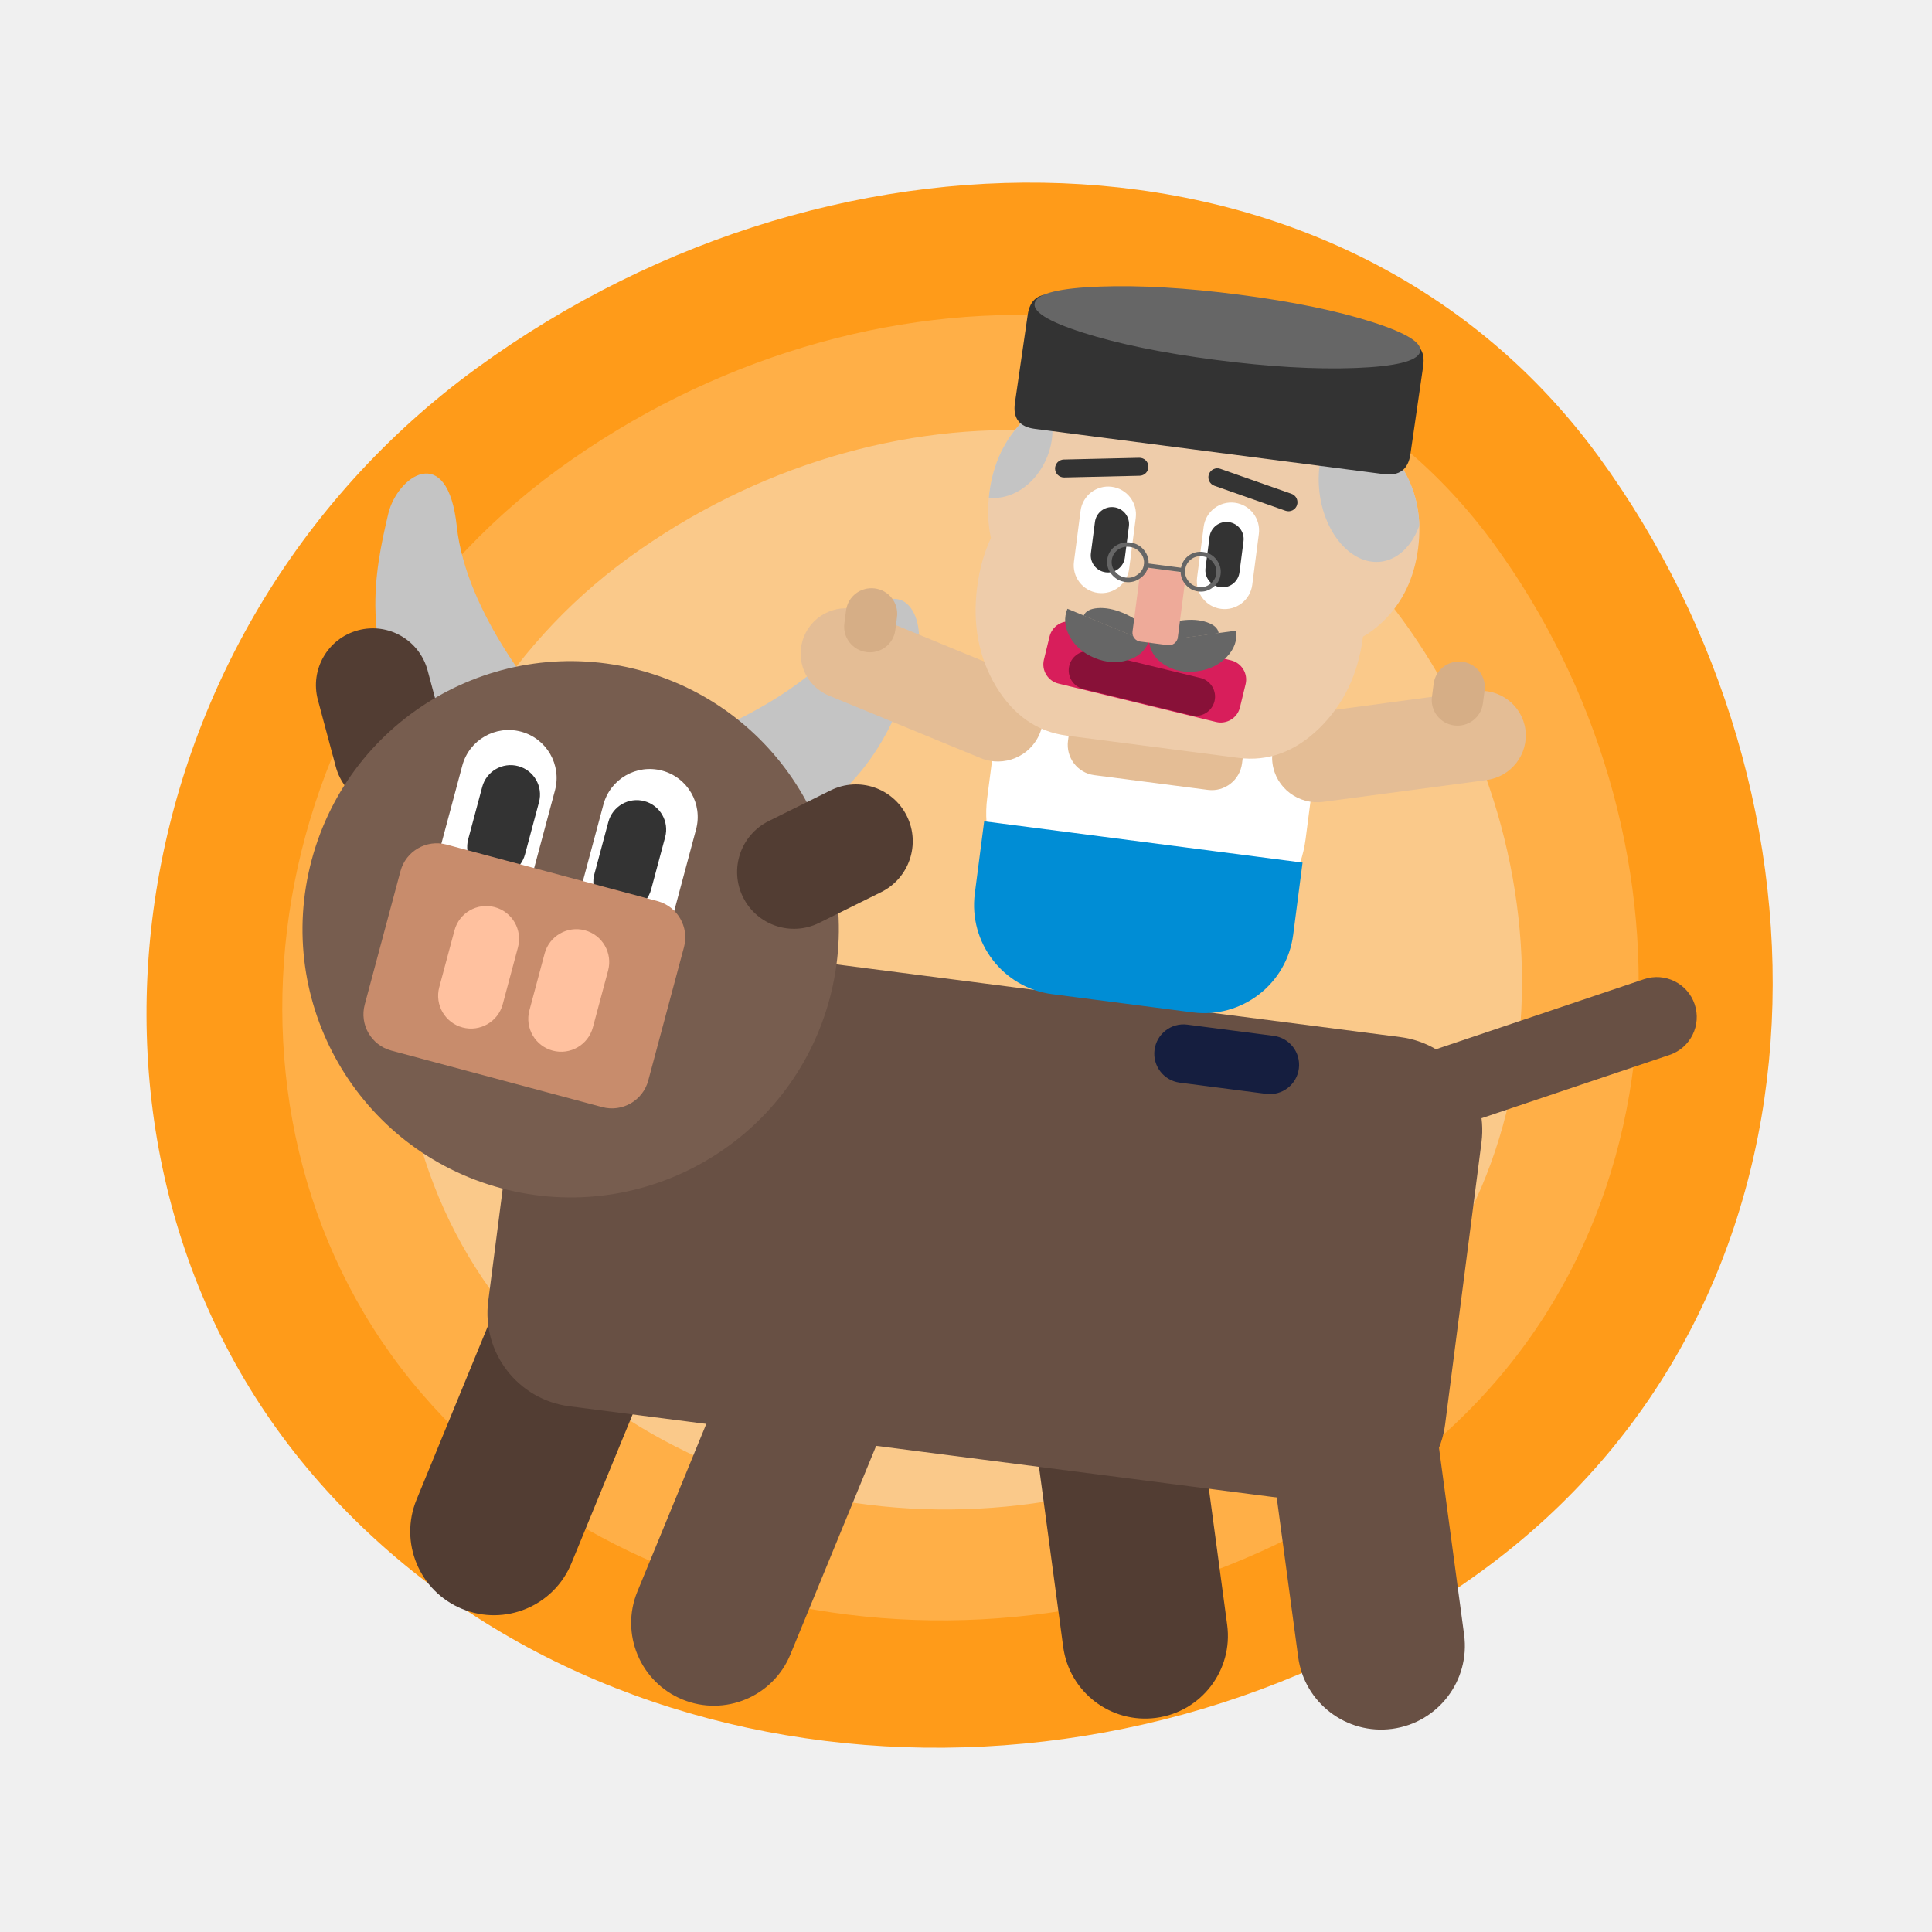
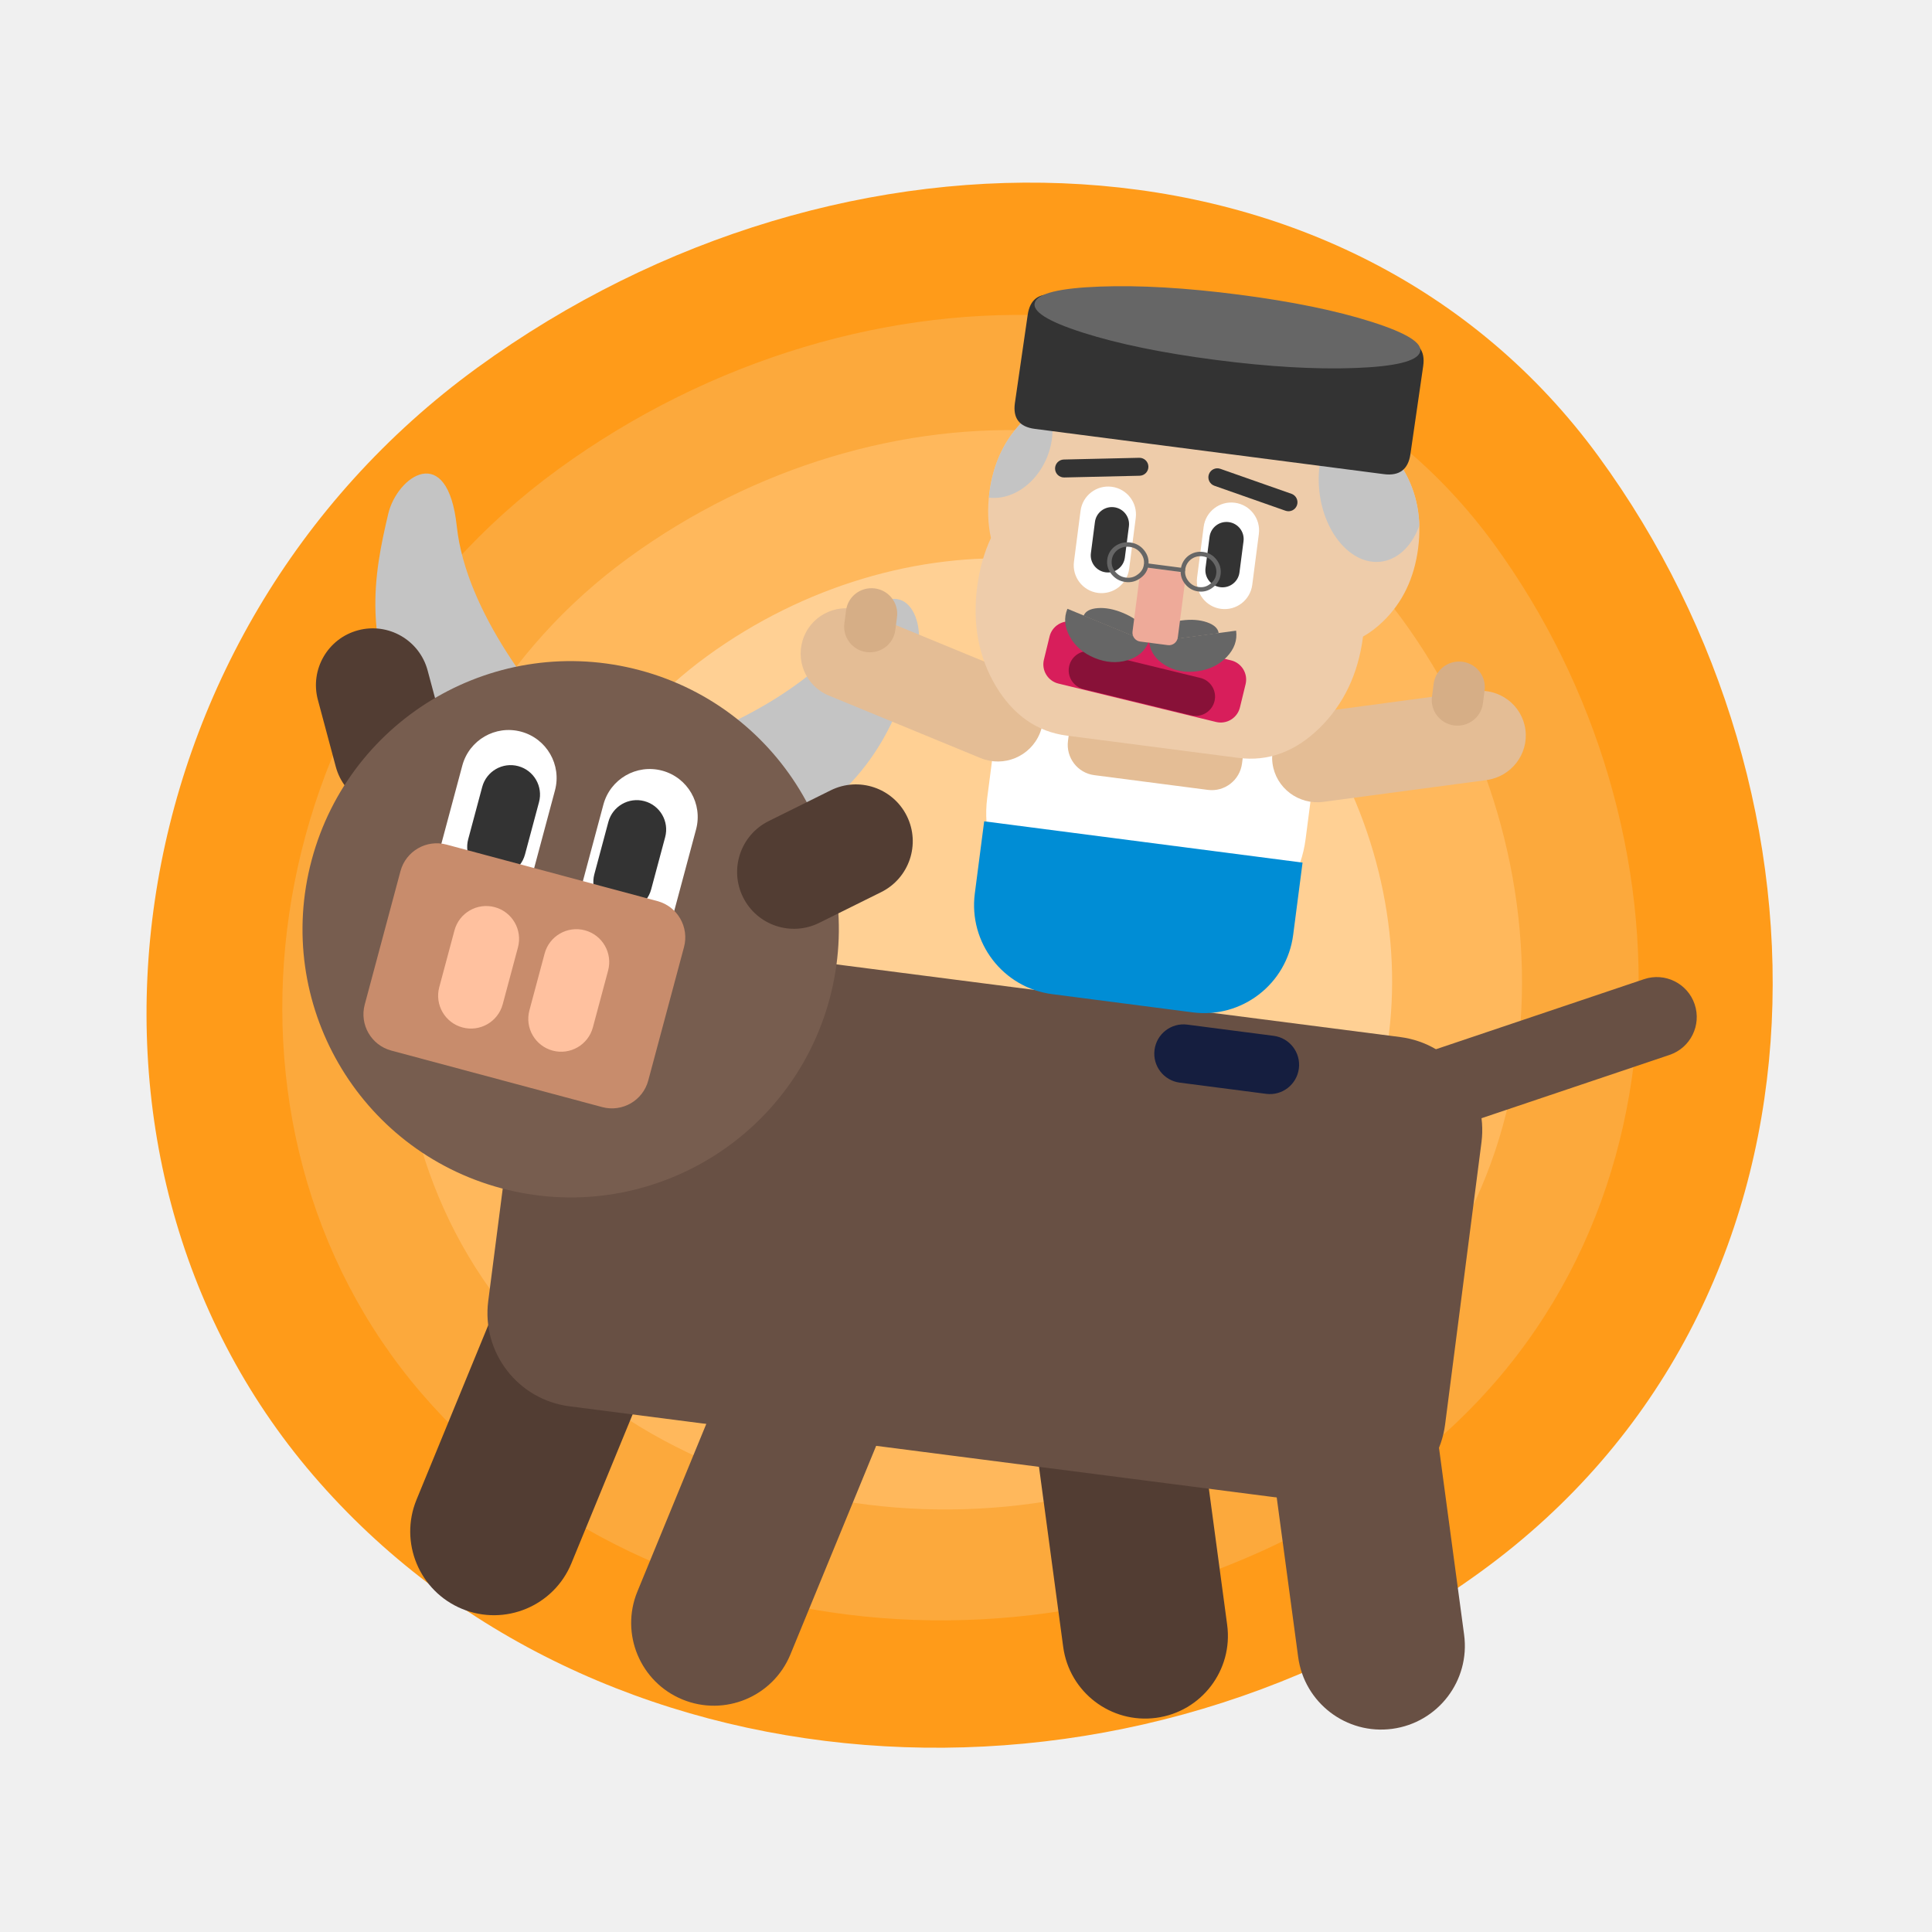
<svg xmlns="http://www.w3.org/2000/svg" width="620" height="620" viewBox="0 0 620 620" fill="none">
  <g clip-path="url(#clip0)">
    <path d="M512.951 146.417C592.985 255.869 592.775 418.832 475.335 504.28C357.895 589.728 189.922 577.599 100.483 473.397C12.158 370.494 35.713 203.458 153.153 118.01C270.593 32.562 432.918 36.965 512.951 146.417Z" fill="#FF9B19" />
-     <path d="M479.225 174.299C545.981 265.594 545.806 401.521 447.849 472.793C349.892 544.066 209.785 533.949 135.184 447.034C61.512 361.202 81.16 221.877 179.117 150.605C277.073 79.332 412.469 83.005 479.225 174.299Z" fill="#FFAF47" />
-     <path d="M449.859 198.576C505.055 274.06 504.91 386.448 423.917 445.378C342.924 504.307 227.081 495.942 165.399 424.079C104.485 353.111 120.73 237.914 201.723 178.985C282.716 120.055 394.664 123.092 449.859 198.576Z" fill="#FAC98A" />
+     <path d="M479.225 174.299C545.981 265.594 545.806 401.521 447.849 472.793C349.892 544.066 209.785 533.949 135.184 447.034C61.512 361.202 81.16 221.877 179.117 150.605C277.073 79.332 412.469 83.005 479.225 174.299Z" fill="#FCA93C" />
+     <path d="M449.859 198.576C505.055 274.06 504.91 386.448 423.917 445.378C342.924 504.307 227.081 495.942 165.399 424.079C104.485 353.111 120.73 237.914 201.723 178.985C282.716 120.055 394.664 123.092 449.859 198.576Z" fill="#FFB85C" />
+     <path d="M417.172 225.599C459.5 283.485 459.389 369.671 397.278 414.862C335.168 460.053 246.332 453.638 199.03 398.529C152.318 344.106 164.776 255.766 226.886 210.575C288.996 165.384 374.845 167.713 417.172 225.599Z" fill="#FFD094" />
    <path d="M273.032 202.849C256.678 225.261 221.595 238.697 206.098 242.613C209.105 257.486 222.415 283.279 251.602 267.471C280.788 251.663 288.488 229.103 294.133 210.306C297.677 198.503 289.385 180.438 273.032 202.849Z" fill="#C4C4C4" />
    <path d="M146.598 168.971C149.554 196.557 173.219 225.734 184.682 236.874C174.642 248.251 150.218 263.934 132.846 235.65C115.473 207.366 120.085 183.979 124.595 164.878C127.427 152.884 143.641 141.385 146.598 168.971Z" fill="#C4C4C4" />
    <rect x="320.188" y="372.219" width="53.095" height="184.232" rx="26.547" transform="rotate(-7.65429 320.188 372.219)" fill="#523D33" />
    <rect x="539.744" y="310.134" width="25.645" height="125.994" rx="12.823" transform="rotate(71.3905 539.744 310.134)" fill="#685044" />
    <rect x="193.498" y="335.707" width="53.734" height="184.232" rx="26.867" transform="rotate(22.3457 193.498 335.707)" fill="#523D33" />
    <rect x="172.208" y="297.077" width="309.612" height="151.608" rx="30.149" transform="rotate(7.34571 172.208 297.077)" fill="#685044" />
    <rect x="264.497" y="364.893" width="53.095" height="184.232" rx="26.547" transform="rotate(22.3457 264.497 364.893)" fill="#685044" />
    <rect x="395.634" y="375.788" width="53.734" height="184.232" rx="26.867" transform="rotate(-7.65428 395.634 375.788)" fill="#685044" />
    <path d="M423.861 231.655C426.578 210.704 411.787 191.515 390.824 188.796L364.567 185.391C343.604 182.672 324.407 197.452 321.69 218.404L316.807 256.055C314.089 277.006 328.88 296.195 349.844 298.914L376.1 302.319C397.063 305.038 416.26 290.258 418.977 269.306L423.861 231.655Z" fill="white" />
    <path d="M416.817 342.922C417.484 337.781 413.864 333.074 408.732 332.408L380.999 328.811C375.867 328.146 371.167 331.774 370.5 336.915V336.915C369.833 342.056 373.453 346.763 378.584 347.429L406.318 351.026C411.45 351.691 416.15 348.063 416.817 342.922V342.922Z" fill="#151E3F" />
    <path d="M408.362 244.985C407.309 237.106 412.917 229.855 420.887 228.791L473.184 221.803C481.154 220.738 488.469 226.262 489.521 234.142V234.142C490.574 242.021 484.966 249.271 476.996 250.336L424.699 257.323C416.729 258.388 409.414 252.864 408.362 244.985V244.985Z" fill="#E4BD95" />
    <path d="M460.077 219.416C460.658 214.935 464.788 211.778 469.303 212.364V212.364C473.817 212.949 477.005 217.056 476.424 221.536L475.878 225.746C475.297 230.226 471.166 233.383 466.652 232.798V232.798C462.138 232.212 458.95 228.106 459.531 223.626L460.077 219.416Z" fill="#D6AE86" />
    <path d="M333.68 235.368C330.62 242.797 322.117 246.338 314.688 243.278L265.945 223.198C258.516 220.137 254.975 211.634 258.035 204.205V204.205C261.096 196.777 269.599 193.235 277.028 196.296L325.771 216.376C333.2 219.436 336.741 227.94 333.68 235.368V235.368Z" fill="#E4BD95" />
    <path d="M271.513 195.883C272.094 191.403 276.224 188.246 280.739 188.831V188.831C285.253 189.417 288.441 193.523 287.86 198.003L287.314 202.214C286.733 206.694 282.602 209.851 278.088 209.265V209.265C273.574 208.68 270.386 204.573 270.967 200.093L271.513 195.883Z" fill="#D6AE86" />
    <path d="M403.416 207.727C404.114 202.344 400.342 197.417 394.991 196.723L358.516 191.993C353.165 191.299 348.261 195.1 347.563 200.483L342.729 237.75C342.031 243.133 345.803 248.06 351.154 248.754L387.629 253.485C392.98 254.179 397.884 250.378 398.582 244.995L403.416 207.727Z" fill="#E4BD95" />
    <path d="M312.829 286.732C310.78 302.527 321.897 316.989 337.658 319.034L382.75 324.882C398.512 326.926 412.95 315.779 414.999 299.983L418.004 276.817L315.833 263.566L312.829 286.732Z" fill="#008DD5" />
    <path d="M423.33 233.749C415.549 241.289 406.909 244.442 397.411 243.21L342.344 236.068C332.845 234.836 325.278 229.581 319.644 220.301C314.055 210.939 312.034 200.29 313.582 188.355C314.328 182.604 315.8 177.369 317.999 172.65C317.002 168.104 316.838 163.254 317.506 158.102C318.743 148.562 322.487 140.765 328.735 134.71C334.95 128.65 341.87 126.115 349.497 127.104L432.071 137.814C439.663 138.799 445.708 143.015 450.205 150.464C454.703 157.913 456.333 166.407 455.096 175.947C453.853 185.53 450.107 193.35 443.858 199.405C441.783 201.415 439.633 203.041 437.409 204.282C437.404 204.322 437.398 204.366 437.392 204.413C435.844 216.348 431.157 226.127 423.33 233.749Z" fill="#EECCAA" />
    <path d="M386.269 169.06C386.904 164.16 391.384 160.702 396.274 161.336V161.336C401.165 161.971 404.614 166.457 403.978 171.357L401.863 187.67C401.227 192.57 396.747 196.028 391.857 195.393V195.393C386.967 194.759 383.517 190.273 384.153 185.373L386.269 169.06Z" fill="white" />
    <path d="M346.762 163.936C347.397 159.037 351.877 155.579 356.767 156.213V156.213C361.658 156.847 365.107 161.333 364.471 166.233L362.356 182.546C361.72 187.446 357.241 190.904 352.35 190.27V190.27C347.46 189.635 344.011 185.149 344.646 180.249L346.762 163.936Z" fill="white" />
    <path d="M388.16 172.277C388.549 169.274 391.304 167.156 394.314 167.547V167.547C397.323 167.937 399.447 170.687 399.058 173.69L397.759 183.705C397.369 186.707 394.614 188.825 391.605 188.435V188.435C388.595 188.044 386.471 185.294 386.861 182.291L388.16 172.277Z" fill="#333333" />
    <path d="M351.378 167.505C351.768 164.502 354.523 162.385 357.533 162.775V162.775C360.542 163.165 362.666 165.916 362.277 168.918L360.978 178.933C360.588 181.936 357.833 184.054 354.823 183.663V183.663C351.814 183.273 349.69 180.522 350.079 177.52L351.378 167.505Z" fill="#333333" />
    <path d="M336.816 204.255C337.644 200.854 341.073 198.769 344.474 199.597L395.064 211.918C398.465 212.747 400.55 216.175 399.722 219.576L397.907 227.03C397.078 230.431 393.65 232.516 390.249 231.688L339.659 219.366C336.258 218.538 334.172 215.11 335.001 211.709L336.816 204.255Z" fill="#D81E5B" />
    <path d="M343.132 213.664C343.939 210.35 347.28 208.318 350.594 209.125L385.209 217.556C388.523 218.363 390.555 221.704 389.748 225.018V225.018C388.941 228.332 385.6 230.364 382.286 229.557L347.671 221.126C344.357 220.319 342.325 216.978 343.132 213.664V213.664Z" fill="#881138" />
    <path d="M342.548 195.367L355.493 200.7L368.584 206.093C367.395 208.979 365.115 210.914 361.744 211.898C358.373 212.882 354.884 212.631 351.276 211.144C347.668 209.658 345.014 207.379 343.314 204.306C341.614 201.233 341.359 198.254 342.548 195.367Z" fill="#666666" />
    <path d="M347.748 197.582L358.104 201.848L368.576 206.162C369.171 204.719 368.663 203.072 367.052 201.223C365.442 199.373 363.193 197.854 360.307 196.665C357.421 195.476 354.755 194.971 352.309 195.149C349.863 195.328 348.343 196.139 347.748 197.582Z" fill="#666666" />
    <path d="M396.685 202.39L382.809 204.244L368.775 206.119C369.188 209.213 370.899 211.665 373.908 213.477C376.916 215.288 380.354 215.935 384.222 215.418C388.089 214.902 391.237 213.375 393.664 210.837C396.092 208.3 397.099 205.484 396.685 202.39Z" fill="#666666" />
    <path d="M391.093 203.204L379.992 204.686L368.765 206.186C368.558 204.639 369.47 203.177 371.499 201.799C373.528 200.422 376.089 199.526 379.183 199.113C382.277 198.7 384.984 198.891 387.304 199.688C389.623 200.485 390.886 201.656 391.093 203.204Z" fill="#666666" />
    <path d="M380.294 186.639C380.499 185.062 379.403 183.621 377.846 183.419L368.952 182.265C367.396 182.063 365.968 183.178 365.763 184.755L363.441 202.657C363.237 204.234 364.333 205.676 365.89 205.878L374.783 207.031C376.34 207.233 377.768 206.119 377.972 204.542L380.294 186.639Z" fill="#EEAA99" />
    <path fill-rule="evenodd" clip-rule="evenodd" d="M367.128 181.33C367.176 180.958 367.535 180.698 367.93 180.749L379.671 182.283C380.066 182.335 380.348 182.679 380.3 183.051C380.252 183.424 379.893 183.684 379.497 183.632L367.757 182.098C367.362 182.047 367.08 181.703 367.128 181.33Z" fill="#666666" />
    <path fill-rule="evenodd" clip-rule="evenodd" d="M358.706 176.441C357.583 177.304 356.951 178.397 356.78 179.748C356.609 181.104 356.955 182.302 357.83 183.387C358.749 184.525 359.9 185.172 361.316 185.36C362.731 185.547 363.977 185.219 365.1 184.36C365.107 184.354 365.114 184.349 365.122 184.344C366.278 183.526 366.924 182.462 367.094 181.116C367.264 179.768 366.905 178.544 365.987 177.406C365.112 176.321 363.982 175.693 362.558 175.504C361.139 175.316 359.867 175.624 358.706 176.441ZM357.822 175.297C359.285 174.262 360.935 173.858 362.736 174.097C364.537 174.336 366.017 175.155 367.134 176.54C368.285 177.967 368.766 179.569 368.547 181.308C368.328 183.044 367.47 184.449 366.006 185.488C364.581 186.575 362.944 187.006 361.138 186.767C359.329 186.527 357.833 185.678 356.682 184.252C355.565 182.867 355.109 181.287 355.327 179.556C355.545 177.825 356.379 176.4 357.8 175.313C357.807 175.307 357.814 175.302 357.822 175.297Z" fill="#666666" />
    <path fill-rule="evenodd" clip-rule="evenodd" d="M382.218 179.49C381.129 180.358 380.513 181.453 380.343 182.805C380.172 184.161 380.501 185.357 381.342 186.437C382.224 187.571 383.334 188.212 384.701 188.393C386.067 188.575 387.274 188.241 388.362 187.377C388.369 187.371 388.376 187.366 388.383 187.361C389.503 186.539 390.132 185.472 390.302 184.125C390.472 182.777 390.131 181.556 389.248 180.422C388.407 179.342 387.319 178.719 385.944 178.537C384.573 178.355 383.343 178.669 382.218 179.49ZM381.368 178.351C382.786 177.31 384.383 176.899 386.122 177.129C387.861 177.36 389.287 178.173 390.361 179.552C391.467 180.972 391.925 182.571 391.705 184.311C391.486 186.047 390.651 187.455 389.232 188.501C387.851 189.593 386.267 190.032 384.524 189.801C382.777 189.569 381.335 188.727 380.229 187.307C379.155 185.927 378.721 184.351 378.94 182.619C379.158 180.888 379.97 179.46 381.347 178.367C381.354 178.361 381.361 178.356 381.368 178.351Z" fill="#666666" />
    <path d="M338.582 150.412C338.546 148.822 339.806 147.503 341.396 147.466L365.588 146.91C367.178 146.873 368.497 148.133 368.534 149.723V149.723C368.571 151.314 367.311 152.633 365.72 152.669L341.529 153.226C339.938 153.262 338.619 152.003 338.582 150.412V150.412Z" fill="#333333" />
    <path d="M387.945 152.211C388.472 150.71 390.116 149.921 391.617 150.448L414.448 158.468C415.949 158.995 416.738 160.639 416.211 162.14V162.14C415.684 163.641 414.039 164.431 412.538 163.903L389.708 155.884C388.207 155.356 387.417 153.712 387.945 152.211V152.211Z" fill="#333333" />
    <mask id="mask0" style="mask-type:alpha" maskUnits="userSpaceOnUse" x="313" y="126" width="143" height="118">
      <path d="M423.329 233.75C415.548 241.289 406.909 244.443 397.41 243.211L342.343 236.069C332.845 234.837 325.278 229.581 319.643 220.302C314.054 210.94 312.034 200.291 313.582 188.355C314.328 182.605 315.8 177.37 317.998 172.65C317.002 168.104 316.837 163.255 317.506 158.102C318.743 148.563 322.486 140.765 328.735 134.71C334.949 128.651 341.87 126.116 349.496 127.105L432.071 137.815C439.663 138.799 445.707 143.016 450.205 150.465C454.703 157.914 456.333 166.408 455.095 175.948C453.852 185.531 450.106 193.35 443.858 199.405C441.782 201.416 439.633 203.042 437.409 204.282C437.404 204.323 437.398 204.366 437.392 204.413C435.844 216.349 431.156 226.128 423.329 233.75Z" fill="#EECCAA" />
    </mask>
    <g mask="url(#mask0)">
      <path d="M456.98 154C458.59 167.382 452.387 179.135 443.124 180.249C433.861 181.364 425.047 171.418 423.437 158.035C421.827 144.653 428.03 132.9 437.293 131.786C446.556 130.671 455.37 140.617 456.98 154Z" fill="#C4C4C4" />
      <path d="M335.975 146.815C331.884 156.745 322.069 162.117 314.052 158.814C306.034 155.511 302.851 144.785 306.942 134.855C311.033 124.925 320.848 119.553 328.865 122.856C336.882 126.159 340.065 136.886 335.975 146.815Z" fill="#C4C4C4" />
    </g>
    <path d="M329.799 101.031C330.513 96.113 333.352 93.976 338.318 94.62L450.337 109.149C455.302 109.793 457.428 112.574 456.715 117.492L452.617 145.747C451.904 150.666 449.064 152.803 444.099 152.159L332.079 137.63C327.114 136.986 324.988 134.205 325.701 129.287L329.799 101.031Z" fill="#333333" />
    <path d="M397.645 94.564C414.68 96.774 428.87 99.685 440.215 103.298C451.561 106.91 456.717 110.16 455.684 113.047C454.651 115.933 447.729 117.616 434.919 118.096C422.109 118.576 407.186 117.711 390.151 115.502C373.116 113.293 358.926 110.381 347.581 106.769C336.236 103.156 331.08 99.906 332.113 97.02C333.146 94.133 340.068 92.45 352.878 91.97C365.688 91.49 380.61 92.355 397.645 94.564Z" fill="#666666" />
    <rect x="147.698" y="254.221" width="36.463" height="58.672" rx="18.231" transform="rotate(165 147.698 254.221)" fill="#523D33" />
    <circle cx="183.137" cy="298.215" r="86.039" transform="rotate(15 183.137 298.215)" fill="#775D4F" />
    <rect width="30.787" height="59.092" rx="15.394" transform="matrix(-0.965926 -0.258819 -0.258819 0.965926 182.081 238.779)" fill="white" />
    <rect width="30.787" height="59.092" rx="15.394" transform="matrix(-0.965926 -0.258819 -0.258819 0.965926 227.361 251.295)" fill="white" />
    <rect width="18.87" height="36.25" rx="9.435" transform="matrix(-0.965926 -0.258819 -0.258819 0.965926 175.417 248.304)" fill="#333333" />
    <rect width="18.87" height="36.25" rx="9.435" transform="matrix(-0.965926 -0.258819 -0.258819 0.965926 215.899 259.535)" fill="#333333" />
    <rect x="131.638" y="267.914" width="94.196" height="68.439" rx="12.06" transform="rotate(15 131.638 267.914)" fill="#C88C6C" />
    <rect x="148.577" y="288.384" width="21.089" height="39.969" rx="10.544" transform="rotate(15 148.577 288.384)" fill="#FFC19F" />
    <rect x="177.507" y="295.816" width="21.089" height="39.969" rx="10.544" transform="rotate(15 177.507 295.816)" fill="#FFC19F" />
    <rect x="246.552" y="304.262" width="36.463" height="58.672" rx="18.231" transform="rotate(-116.383 246.552 304.262)" fill="#523D33" />
  </g>
  <defs>
    <clipPath id="clip0">
      <rect width="620" height="620" fill="white" />
    </clipPath>
  </defs>
</svg>
